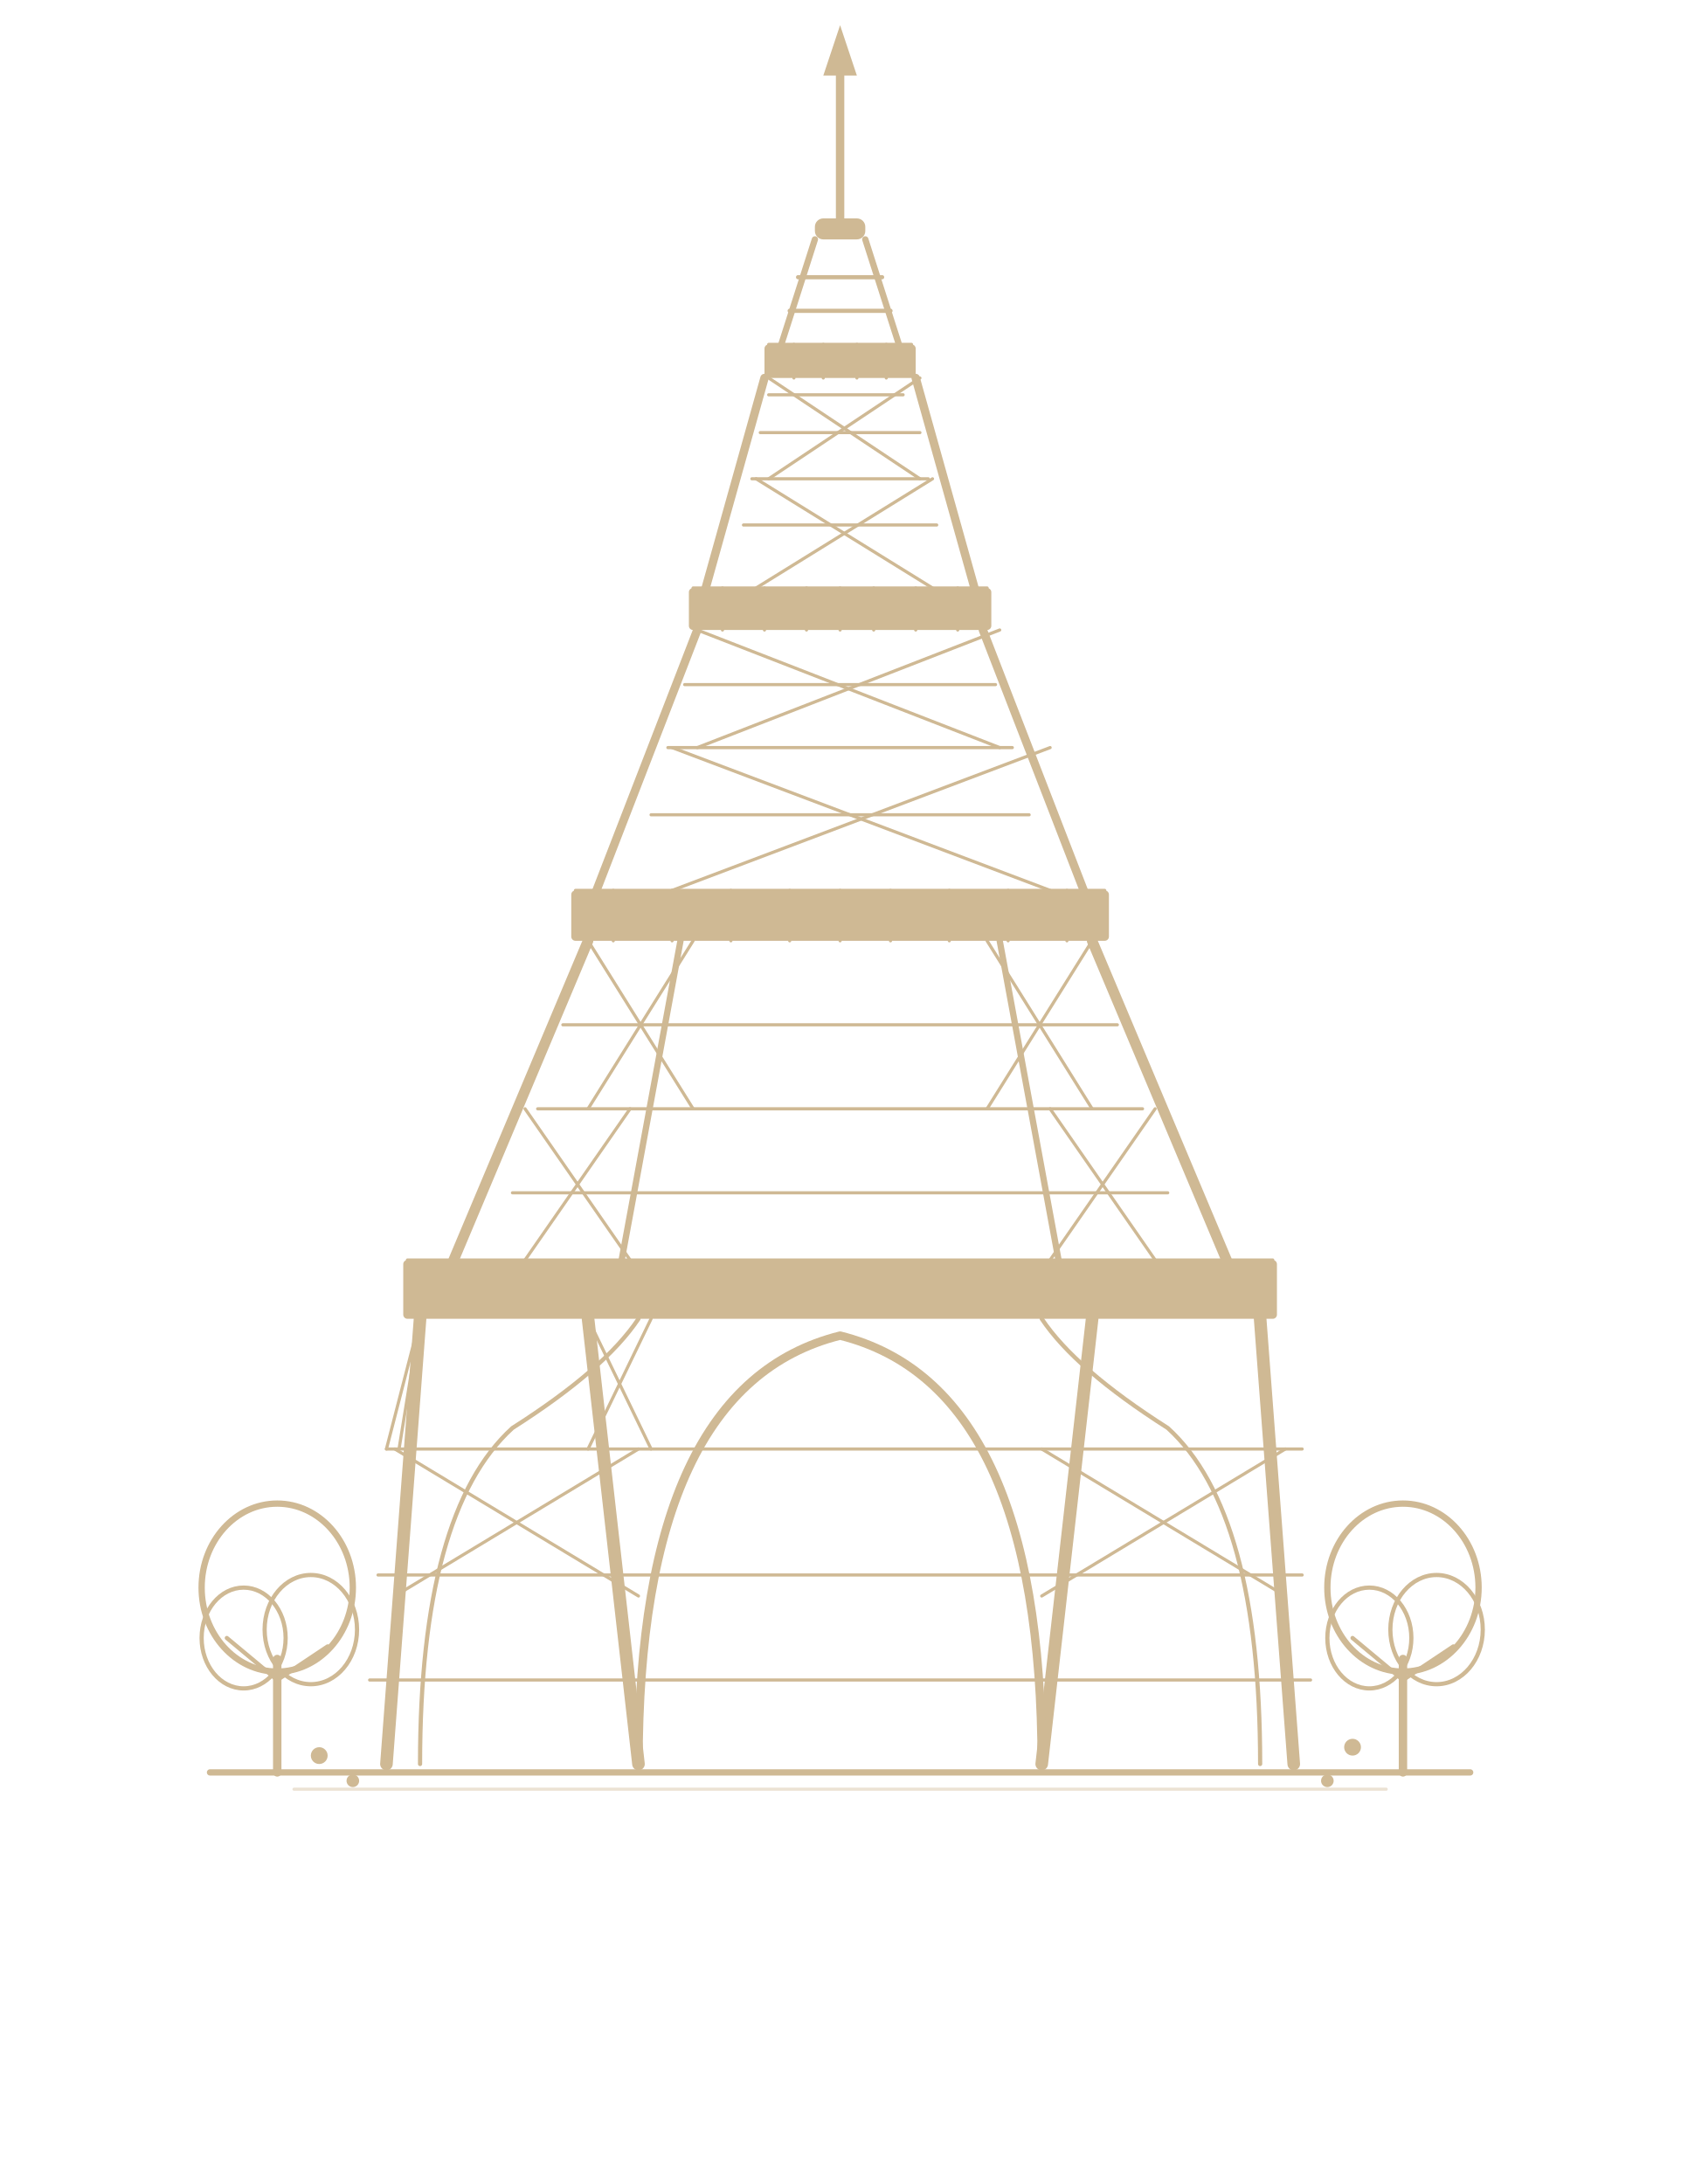
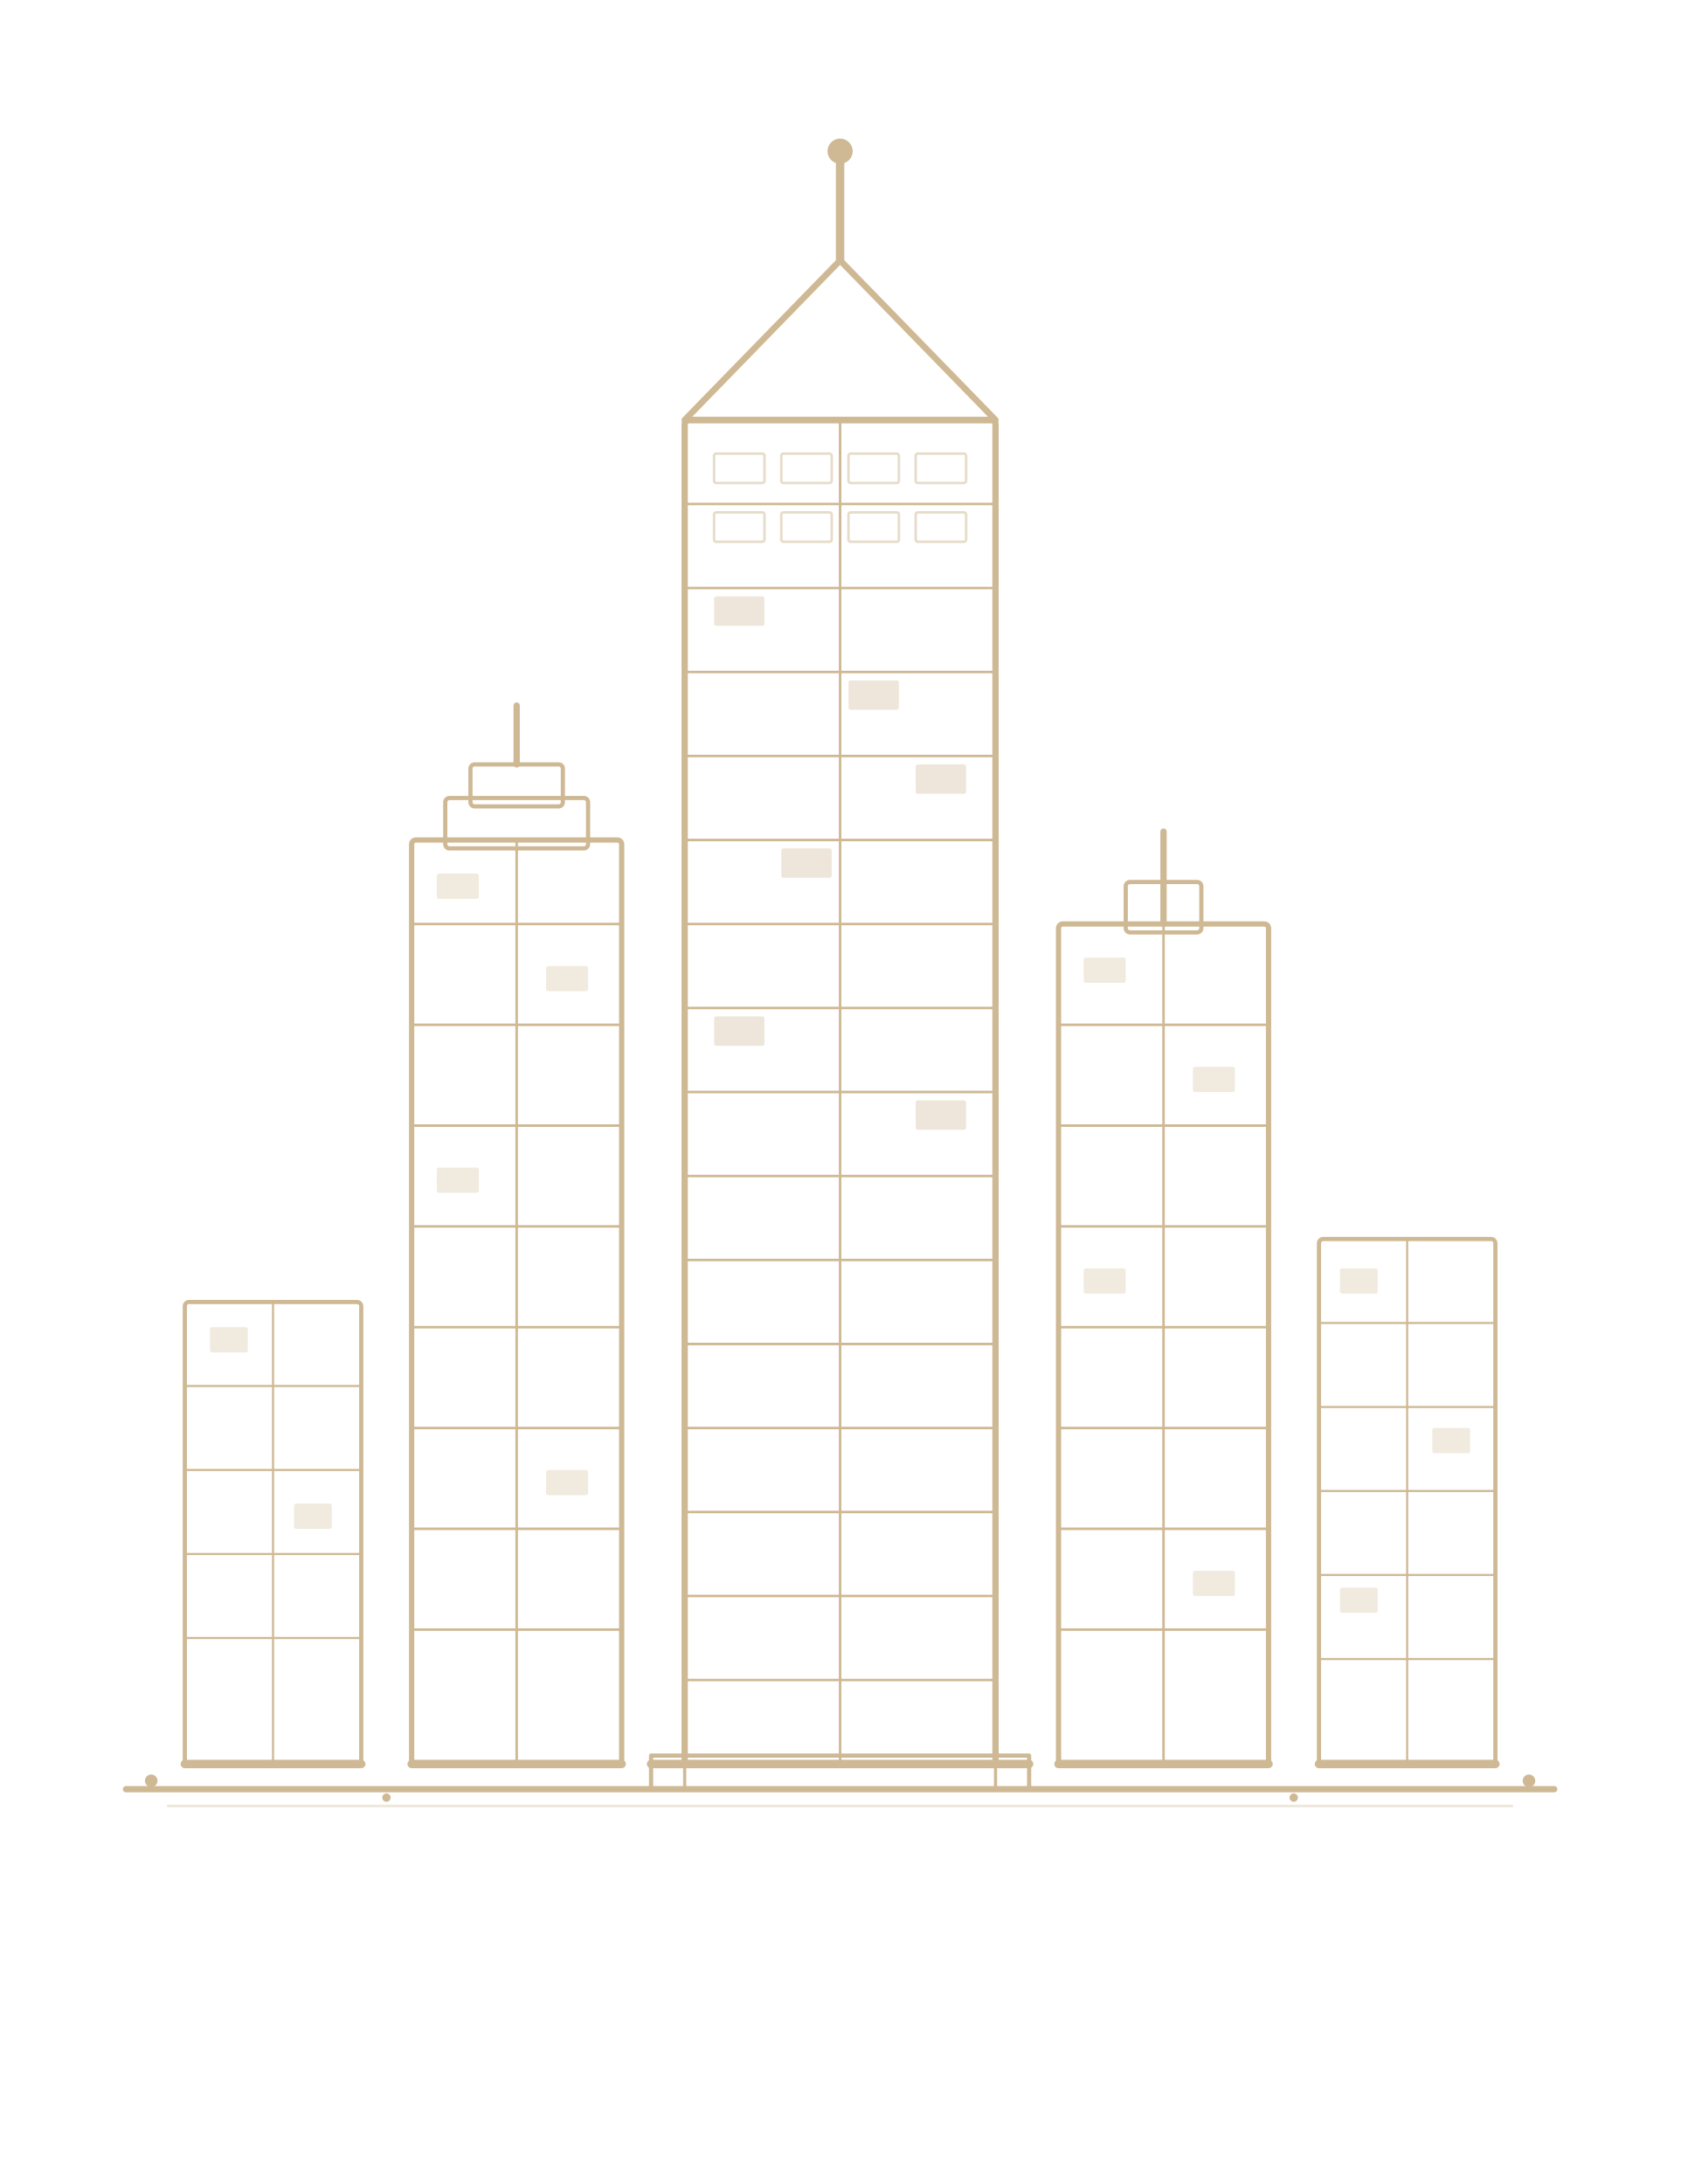
- <svg xmlns="http://www.w3.org/2000/svg" viewBox="0 0 400 520" fill="none" stroke="#C4A97D" stroke-linecap="round" stroke-linejoin="round" role="img" aria-label="Eiffel Tower illustration">
+ <svg xmlns="http://www.w3.org/2000/svg" viewBox="0 0 400 520" fill="none" stroke="#C4A97D" stroke-linecap="round" stroke-linejoin="round" role="img" aria-label="Salesforce Tower New York skyline illustration">
  <g opacity="0.82">
-     <polygon points="200,6 196,18 204,18" fill="#C4A97D" stroke="none" />
-     <line x1="200" y1="18" x2="200" y2="52" stroke-width="2" />
-     <rect x="194" y="52" width="12" height="5" rx="2" fill="#C4A97D" stroke="none" />
-     <line x1="194" y1="57" x2="186" y2="82" stroke-width="1.5" />
-     <line x1="206" y1="57" x2="214" y2="82" stroke-width="1.5" />
-     <line x1="190" y1="66" x2="210" y2="66" stroke-width="1" />
-     <line x1="188" y1="74" x2="212" y2="74" stroke-width="1" />
-     <rect x="182" y="82" width="36" height="8" rx="1" fill="#C4A97D" stroke="none" />
-     <line x1="183" y1="82" x2="217" y2="82" stroke-width="0.75" stroke="#C4A97D" />
-     <line x1="183" y1="88" x2="217" y2="88" stroke-width="0.75" stroke="#C4A97D" />
-     <line x1="189" y1="82" x2="189" y2="90" stroke-width="0.75" />
-     <line x1="196" y1="82" x2="196" y2="90" stroke-width="0.75" />
-     <line x1="204" y1="82" x2="204" y2="90" stroke-width="0.75" />
-     <line x1="211" y1="82" x2="211" y2="90" stroke-width="0.75" />
-     <line x1="182" y1="90" x2="168" y2="140" stroke-width="2" />
-     <line x1="218" y1="90" x2="232" y2="140" stroke-width="2" />
-     <line x1="183" y1="94" x2="215" y2="94" stroke-width="0.75" />
-     <line x1="181" y1="103" x2="219" y2="103" stroke-width="0.75" />
-     <line x1="179" y1="114" x2="221" y2="114" stroke-width="0.75" />
-     <line x1="177" y1="125" x2="223" y2="125" stroke-width="0.75" />
-     <line x1="183" y1="90" x2="219" y2="114" stroke-width="0.75" />
-     <line x1="219" y1="90" x2="183" y2="114" stroke-width="0.75" />
-     <line x1="180" y1="114" x2="222" y2="140" stroke-width="0.75" />
-     <line x1="222" y1="114" x2="180" y2="140" stroke-width="0.75" />
-     <rect x="164" y="140" width="72" height="10" rx="1" fill="#C4A97D" stroke="none" />
-     <line x1="165" y1="140" x2="235" y2="140" stroke-width="0.75" stroke="#C4A97D" />
-     <line x1="165" y1="149" x2="235" y2="149" stroke-width="0.75" stroke="#C4A97D" />
-     <line x1="172" y1="140" x2="172" y2="150" stroke-width="0.75" />
-     <line x1="182" y1="140" x2="182" y2="150" stroke-width="0.75" />
-     <line x1="192" y1="140" x2="192" y2="150" stroke-width="0.75" />
-     <line x1="200" y1="140" x2="200" y2="150" stroke-width="0.75" />
-     <line x1="208" y1="140" x2="208" y2="150" stroke-width="0.75" />
-     <line x1="218" y1="140" x2="218" y2="150" stroke-width="0.75" />
-     <line x1="228" y1="140" x2="228" y2="150" stroke-width="0.75" />
-     <line x1="166" y1="150" x2="142" y2="212" stroke-width="2" />
-     <line x1="234" y1="150" x2="258" y2="212" stroke-width="2" />
-     <line x1="163" y1="163" x2="237" y2="163" stroke-width="0.75" />
-     <line x1="159" y1="178" x2="241" y2="178" stroke-width="0.75" />
-     <line x1="155" y1="194" x2="245" y2="194" stroke-width="0.75" />
-     <line x1="166" y1="150" x2="238" y2="178" stroke-width="0.75" />
-     <line x1="238" y1="150" x2="166" y2="178" stroke-width="0.75" />
-     <line x1="160" y1="178" x2="250" y2="212" stroke-width="0.75" />
-     <line x1="250" y1="178" x2="160" y2="212" stroke-width="0.75" />
-     <rect x="136" y="212" width="128" height="12" rx="1" fill="#C4A97D" stroke="none" />
-     <line x1="137" y1="212" x2="263" y2="212" stroke-width="0.75" stroke="#C4A97D" />
-     <line x1="137" y1="223" x2="263" y2="223" stroke-width="0.75" stroke="#C4A97D" />
-     <line x1="146" y1="212" x2="146" y2="224" stroke-width="0.75" />
-     <line x1="160" y1="212" x2="160" y2="224" stroke-width="0.75" />
-     <line x1="174" y1="212" x2="174" y2="224" stroke-width="0.75" />
-     <line x1="188" y1="212" x2="188" y2="224" stroke-width="0.75" />
-     <line x1="200" y1="212" x2="200" y2="224" stroke-width="0.75" />
-     <line x1="212" y1="212" x2="212" y2="224" stroke-width="0.75" />
-     <line x1="226" y1="212" x2="226" y2="224" stroke-width="0.75" />
-     <line x1="240" y1="212" x2="240" y2="224" stroke-width="0.75" />
-     <line x1="254" y1="212" x2="254" y2="224" stroke-width="0.75" />
-     <line x1="140" y1="224" x2="108" y2="300" stroke-width="2.5" />
-     <line x1="260" y1="224" x2="292" y2="300" stroke-width="2.5" />
-     <line x1="162" y1="224" x2="148" y2="300" stroke-width="1.5" />
-     <line x1="238" y1="224" x2="252" y2="300" stroke-width="1.5" />
-     <line x1="134" y1="244" x2="266" y2="244" stroke-width="0.75" />
-     <line x1="128" y1="264" x2="272" y2="264" stroke-width="0.75" />
-     <line x1="122" y1="284" x2="278" y2="284" stroke-width="0.75" />
-     <line x1="140" y1="224" x2="165" y2="264" stroke-width="0.75" />
-     <line x1="165" y1="224" x2="140" y2="264" stroke-width="0.75" />
-     <line x1="235" y1="224" x2="260" y2="264" stroke-width="0.75" />
-     <line x1="260" y1="224" x2="235" y2="264" stroke-width="0.75" />
-     <line x1="125" y1="264" x2="150" y2="300" stroke-width="0.75" />
-     <line x1="150" y1="264" x2="125" y2="300" stroke-width="0.75" />
-     <line x1="250" y1="264" x2="275" y2="300" stroke-width="0.75" />
-     <line x1="275" y1="264" x2="250" y2="300" stroke-width="0.75" />
-     <rect x="96" y="300" width="208" height="14" rx="1" fill="#C4A97D" stroke="none" />
-     <line x1="97" y1="300" x2="303" y2="300" stroke-width="0.75" stroke="#C4A97D" />
-     <line x1="97" y1="313" x2="303" y2="313" stroke-width="0.75" stroke="#C4A97D" />
-     <line x1="100" y1="314" x2="92" y2="420" stroke-width="3" />
-     <line x1="300" y1="314" x2="308" y2="420" stroke-width="3" />
-     <line x1="140" y1="314" x2="152" y2="420" stroke-width="3" />
-     <line x1="260" y1="314" x2="248" y2="420" stroke-width="3" />
-     <path d="M152,420 Q152,330 200,318 Q248,330 248,420" stroke-width="2" fill="none" />
-     <path d="M100,420 Q100,360 122,340 Q144,326 152,314" stroke-width="1" fill="none" />
-     <path d="M300,420 Q300,360 278,340 Q256,326 248,314" stroke-width="1" fill="none" />
-     <line x1="92" y1="345" x2="310" y2="345" stroke-width="0.75" />
-     <line x1="90" y1="375" x2="310" y2="375" stroke-width="0.75" />
-     <line x1="88" y1="400" x2="312" y2="400" stroke-width="0.75" />
-     <line x1="100" y1="314" x2="95" y2="345" stroke-width="0.75" />
-     <line x1="92" y1="345" x2="100" y2="314" stroke-width="0.75" />
-     <line x1="140" y1="314" x2="155" y2="345" stroke-width="0.75" />
-     <line x1="155" y1="314" x2="140" y2="345" stroke-width="0.75" />
-     <line x1="94" y1="345" x2="152" y2="380" stroke-width="0.75" />
-     <line x1="152" y1="345" x2="94" y2="380" stroke-width="0.75" />
-     <line x1="248" y1="345" x2="306" y2="380" stroke-width="0.75" />
-     <line x1="306" y1="345" x2="248" y2="380" stroke-width="0.75" />
-     <line x1="50" y1="422" x2="350" y2="422" stroke-width="1.5" />
-     <line x1="70" y1="426" x2="330" y2="426" stroke-width="0.75" stroke-opacity="0.4" />
-     <line x1="66" y1="422" x2="66" y2="395" stroke-width="2" />
-     <ellipse cx="66" cy="378" rx="18" ry="20" stroke-width="1.5" fill="none" />
-     <ellipse cx="58" cy="390" rx="10" ry="12" stroke-width="1" fill="none" />
-     <ellipse cx="74" cy="388" rx="11" ry="13" stroke-width="1" fill="none" />
-     <line x1="66" y1="400" x2="54" y2="390" stroke-width="1" />
-     <line x1="66" y1="400" x2="78" y2="392" stroke-width="1" />
-     <line x1="334" y1="422" x2="334" y2="395" stroke-width="2" />
-     <ellipse cx="334" cy="378" rx="18" ry="20" stroke-width="1.5" fill="none" />
-     <ellipse cx="326" cy="390" rx="10" ry="12" stroke-width="1" fill="none" />
-     <ellipse cx="342" cy="388" rx="11" ry="13" stroke-width="1" fill="none" />
-     <line x1="334" y1="400" x2="322" y2="390" stroke-width="1" />
-     <line x1="334" y1="400" x2="346" y2="392" stroke-width="1" />
-     <circle cx="76" cy="418" r="1.5" fill="#C4A97D" />
-     <circle cx="322" cy="416" r="1.5" fill="#C4A97D" />
-     <circle cx="84" cy="424" r="1" fill="#C4A97D" />
-     <circle cx="316" cy="424" r="1" fill="#C4A97D" />
+     <rect x="163" y="100" width="74" height="320" rx="1" stroke-width="1.5" />
+     <polygon points="163,100 200,62 237,100" stroke-width="1.5" fill="none" />
+     <line x1="200" y1="62" x2="200" y2="38" stroke-width="2" />
+     <circle cx="200" cy="36" r="3" fill="#C4A97D" stroke="none" />
+     <line x1="163" y1="120" x2="237" y2="120" stroke-width="0.6" />
+     <line x1="163" y1="140" x2="237" y2="140" stroke-width="0.6" />
+     <line x1="163" y1="160" x2="237" y2="160" stroke-width="0.6" />
+     <line x1="163" y1="180" x2="237" y2="180" stroke-width="0.6" />
+     <line x1="163" y1="200" x2="237" y2="200" stroke-width="0.6" />
+     <line x1="163" y1="220" x2="237" y2="220" stroke-width="0.6" />
+     <line x1="163" y1="240" x2="237" y2="240" stroke-width="0.6" />
+     <line x1="163" y1="260" x2="237" y2="260" stroke-width="0.6" />
+     <line x1="163" y1="280" x2="237" y2="280" stroke-width="0.6" />
+     <line x1="163" y1="300" x2="237" y2="300" stroke-width="0.6" />
+     <line x1="163" y1="320" x2="237" y2="320" stroke-width="0.6" />
+     <line x1="163" y1="340" x2="237" y2="340" stroke-width="0.6" />
+     <line x1="163" y1="360" x2="237" y2="360" stroke-width="0.6" />
+     <line x1="163" y1="380" x2="237" y2="380" stroke-width="0.6" />
+     <line x1="163" y1="400" x2="237" y2="400" stroke-width="0.6" />
+     <line x1="200" y1="100" x2="200" y2="420" stroke-width="0.6" />
+     <rect x="170" y="108" width="12" height="7" rx="0.5" stroke-width="0.6" opacity="0.5" />
+     <rect x="186" y="108" width="12" height="7" rx="0.5" stroke-width="0.6" opacity="0.5" />
+     <rect x="202" y="108" width="12" height="7" rx="0.5" stroke-width="0.6" opacity="0.5" />
+     <rect x="218" y="108" width="12" height="7" rx="0.5" stroke-width="0.6" opacity="0.5" />
+     <rect x="170" y="122" width="12" height="7" rx="0.5" stroke-width="0.6" opacity="0.5" />
+     <rect x="186" y="122" width="12" height="7" rx="0.5" stroke-width="0.6" opacity="0.5" />
+     <rect x="202" y="122" width="12" height="7" rx="0.5" stroke-width="0.6" opacity="0.5" />
+     <rect x="218" y="122" width="12" height="7" rx="0.5" stroke-width="0.6" opacity="0.5" />
+     <rect x="170" y="142" width="12" height="7" rx="0.5" fill="#C4A97D" stroke="none" opacity="0.35" />
+     <rect x="202" y="162" width="12" height="7" rx="0.5" fill="#C4A97D" stroke="none" opacity="0.35" />
+     <rect x="218" y="182" width="12" height="7" rx="0.5" fill="#C4A97D" stroke="none" opacity="0.35" />
+     <rect x="186" y="202" width="12" height="7" rx="0.5" fill="#C4A97D" stroke="none" opacity="0.35" />
+     <rect x="170" y="242" width="12" height="7" rx="0.5" fill="#C4A97D" stroke="none" opacity="0.35" />
+     <rect x="218" y="262" width="12" height="7" rx="0.5" fill="#C4A97D" stroke="none" opacity="0.35" />
+     <rect x="155" y="418" width="90" height="8" rx="0" stroke-width="1" />
+     <line x1="163" y1="420" x2="163" y2="426" stroke-width="0.75" />
+     <line x1="237" y1="420" x2="237" y2="426" stroke-width="0.75" />
+     <rect x="98" y="200" width="50" height="220" rx="1" stroke-width="1.25" />
+     <rect x="106" y="190" width="34" height="12" rx="1" stroke-width="1" />
+     <rect x="112" y="182" width="22" height="10" rx="1" stroke-width="1" />
+     <line x1="123" y1="182" x2="123" y2="168" stroke-width="1.5" />
+     <line x1="98" y1="220" x2="148" y2="220" stroke-width="0.6" />
+     <line x1="98" y1="244" x2="148" y2="244" stroke-width="0.6" />
+     <line x1="98" y1="268" x2="148" y2="268" stroke-width="0.6" />
+     <line x1="98" y1="292" x2="148" y2="292" stroke-width="0.6" />
+     <line x1="98" y1="316" x2="148" y2="316" stroke-width="0.6" />
+     <line x1="98" y1="340" x2="148" y2="340" stroke-width="0.6" />
+     <line x1="98" y1="364" x2="148" y2="364" stroke-width="0.6" />
+     <line x1="98" y1="388" x2="148" y2="388" stroke-width="0.6" />
+     <line x1="123" y1="200" x2="123" y2="420" stroke-width="0.6" />
+     <rect x="104" y="208" width="10" height="6" rx="0.5" fill="#C4A97D" stroke="none" opacity="0.3" />
+     <rect x="130" y="230" width="10" height="6" rx="0.5" fill="#C4A97D" stroke="none" opacity="0.3" />
+     <rect x="104" y="278" width="10" height="6" rx="0.5" fill="#C4A97D" stroke="none" opacity="0.3" />
+     <rect x="130" y="350" width="10" height="6" rx="0.5" fill="#C4A97D" stroke="none" opacity="0.3" />
+     <rect x="252" y="220" width="50" height="200" rx="1" stroke-width="1.25" />
+     <line x1="277" y1="220" x2="277" y2="198" stroke-width="1.5" />
+     <rect x="268" y="210" width="18" height="12" rx="1" stroke-width="1" />
+     <line x1="252" y1="244" x2="302" y2="244" stroke-width="0.6" />
+     <line x1="252" y1="268" x2="302" y2="268" stroke-width="0.6" />
+     <line x1="252" y1="292" x2="302" y2="292" stroke-width="0.6" />
+     <line x1="252" y1="316" x2="302" y2="316" stroke-width="0.6" />
+     <line x1="252" y1="340" x2="302" y2="340" stroke-width="0.6" />
+     <line x1="252" y1="364" x2="302" y2="364" stroke-width="0.6" />
+     <line x1="252" y1="388" x2="302" y2="388" stroke-width="0.6" />
+     <line x1="277" y1="220" x2="277" y2="420" stroke-width="0.6" />
+     <rect x="258" y="228" width="10" height="6" rx="0.5" fill="#C4A97D" stroke="none" opacity="0.3" />
+     <rect x="284" y="254" width="10" height="6" rx="0.5" fill="#C4A97D" stroke="none" opacity="0.3" />
+     <rect x="258" y="302" width="10" height="6" rx="0.5" fill="#C4A97D" stroke="none" opacity="0.3" />
+     <rect x="284" y="374" width="10" height="6" rx="0.5" fill="#C4A97D" stroke="none" opacity="0.3" />
+     <rect x="44" y="310" width="42" height="110" rx="1" stroke-width="1" />
+     <line x1="44" y1="330" x2="86" y2="330" stroke-width="0.5" />
+     <line x1="44" y1="350" x2="86" y2="350" stroke-width="0.5" />
+     <line x1="44" y1="370" x2="86" y2="370" stroke-width="0.5" />
+     <line x1="44" y1="390" x2="86" y2="390" stroke-width="0.5" />
+     <line x1="65" y1="310" x2="65" y2="420" stroke-width="0.5" />
+     <rect x="50" y="316" width="9" height="6" rx="0.5" fill="#C4A97D" stroke="none" opacity="0.3" />
+     <rect x="70" y="358" width="9" height="6" rx="0.5" fill="#C4A97D" stroke="none" opacity="0.3" />
+     <rect x="314" y="295" width="42" height="125" rx="1" stroke-width="1" />
+     <line x1="314" y1="315" x2="356" y2="315" stroke-width="0.5" />
+     <line x1="314" y1="335" x2="356" y2="335" stroke-width="0.5" />
+     <line x1="314" y1="355" x2="356" y2="355" stroke-width="0.5" />
+     <line x1="314" y1="375" x2="356" y2="375" stroke-width="0.5" />
+     <line x1="314" y1="395" x2="356" y2="395" stroke-width="0.5" />
+     <line x1="335" y1="295" x2="335" y2="420" stroke-width="0.5" />
+     <rect x="319" y="302" width="9" height="6" rx="0.5" fill="#C4A97D" stroke="none" opacity="0.3" />
+     <rect x="341" y="340" width="9" height="6" rx="0.5" fill="#C4A97D" stroke="none" opacity="0.3" />
+     <rect x="319" y="378" width="9" height="6" rx="0.5" fill="#C4A97D" stroke="none" opacity="0.3" />
+     <line x1="30" y1="426" x2="370" y2="426" stroke-width="1.5" />
+     <line x1="40" y1="430" x2="360" y2="430" stroke-width="0.6" stroke-opacity="0.35" />
+     <line x1="44" y1="420" x2="86" y2="420" stroke-width="2" />
+     <line x1="98" y1="420" x2="148" y2="420" stroke-width="2" />
+     <line x1="155" y1="420" x2="245" y2="420" stroke-width="2" />
+     <line x1="252" y1="420" x2="302" y2="420" stroke-width="2" />
+     <line x1="314" y1="420" x2="356" y2="420" stroke-width="2" />
+     <circle cx="36" cy="424" r="1.5" fill="#C4A97D" stroke="none" />
+     <circle cx="364" cy="424" r="1.5" fill="#C4A97D" stroke="none" />
+     <circle cx="92" cy="428" r="1" fill="#C4A97D" stroke="none" />
+     <circle cx="308" cy="428" r="1" fill="#C4A97D" stroke="none" />
  </g>
</svg>
